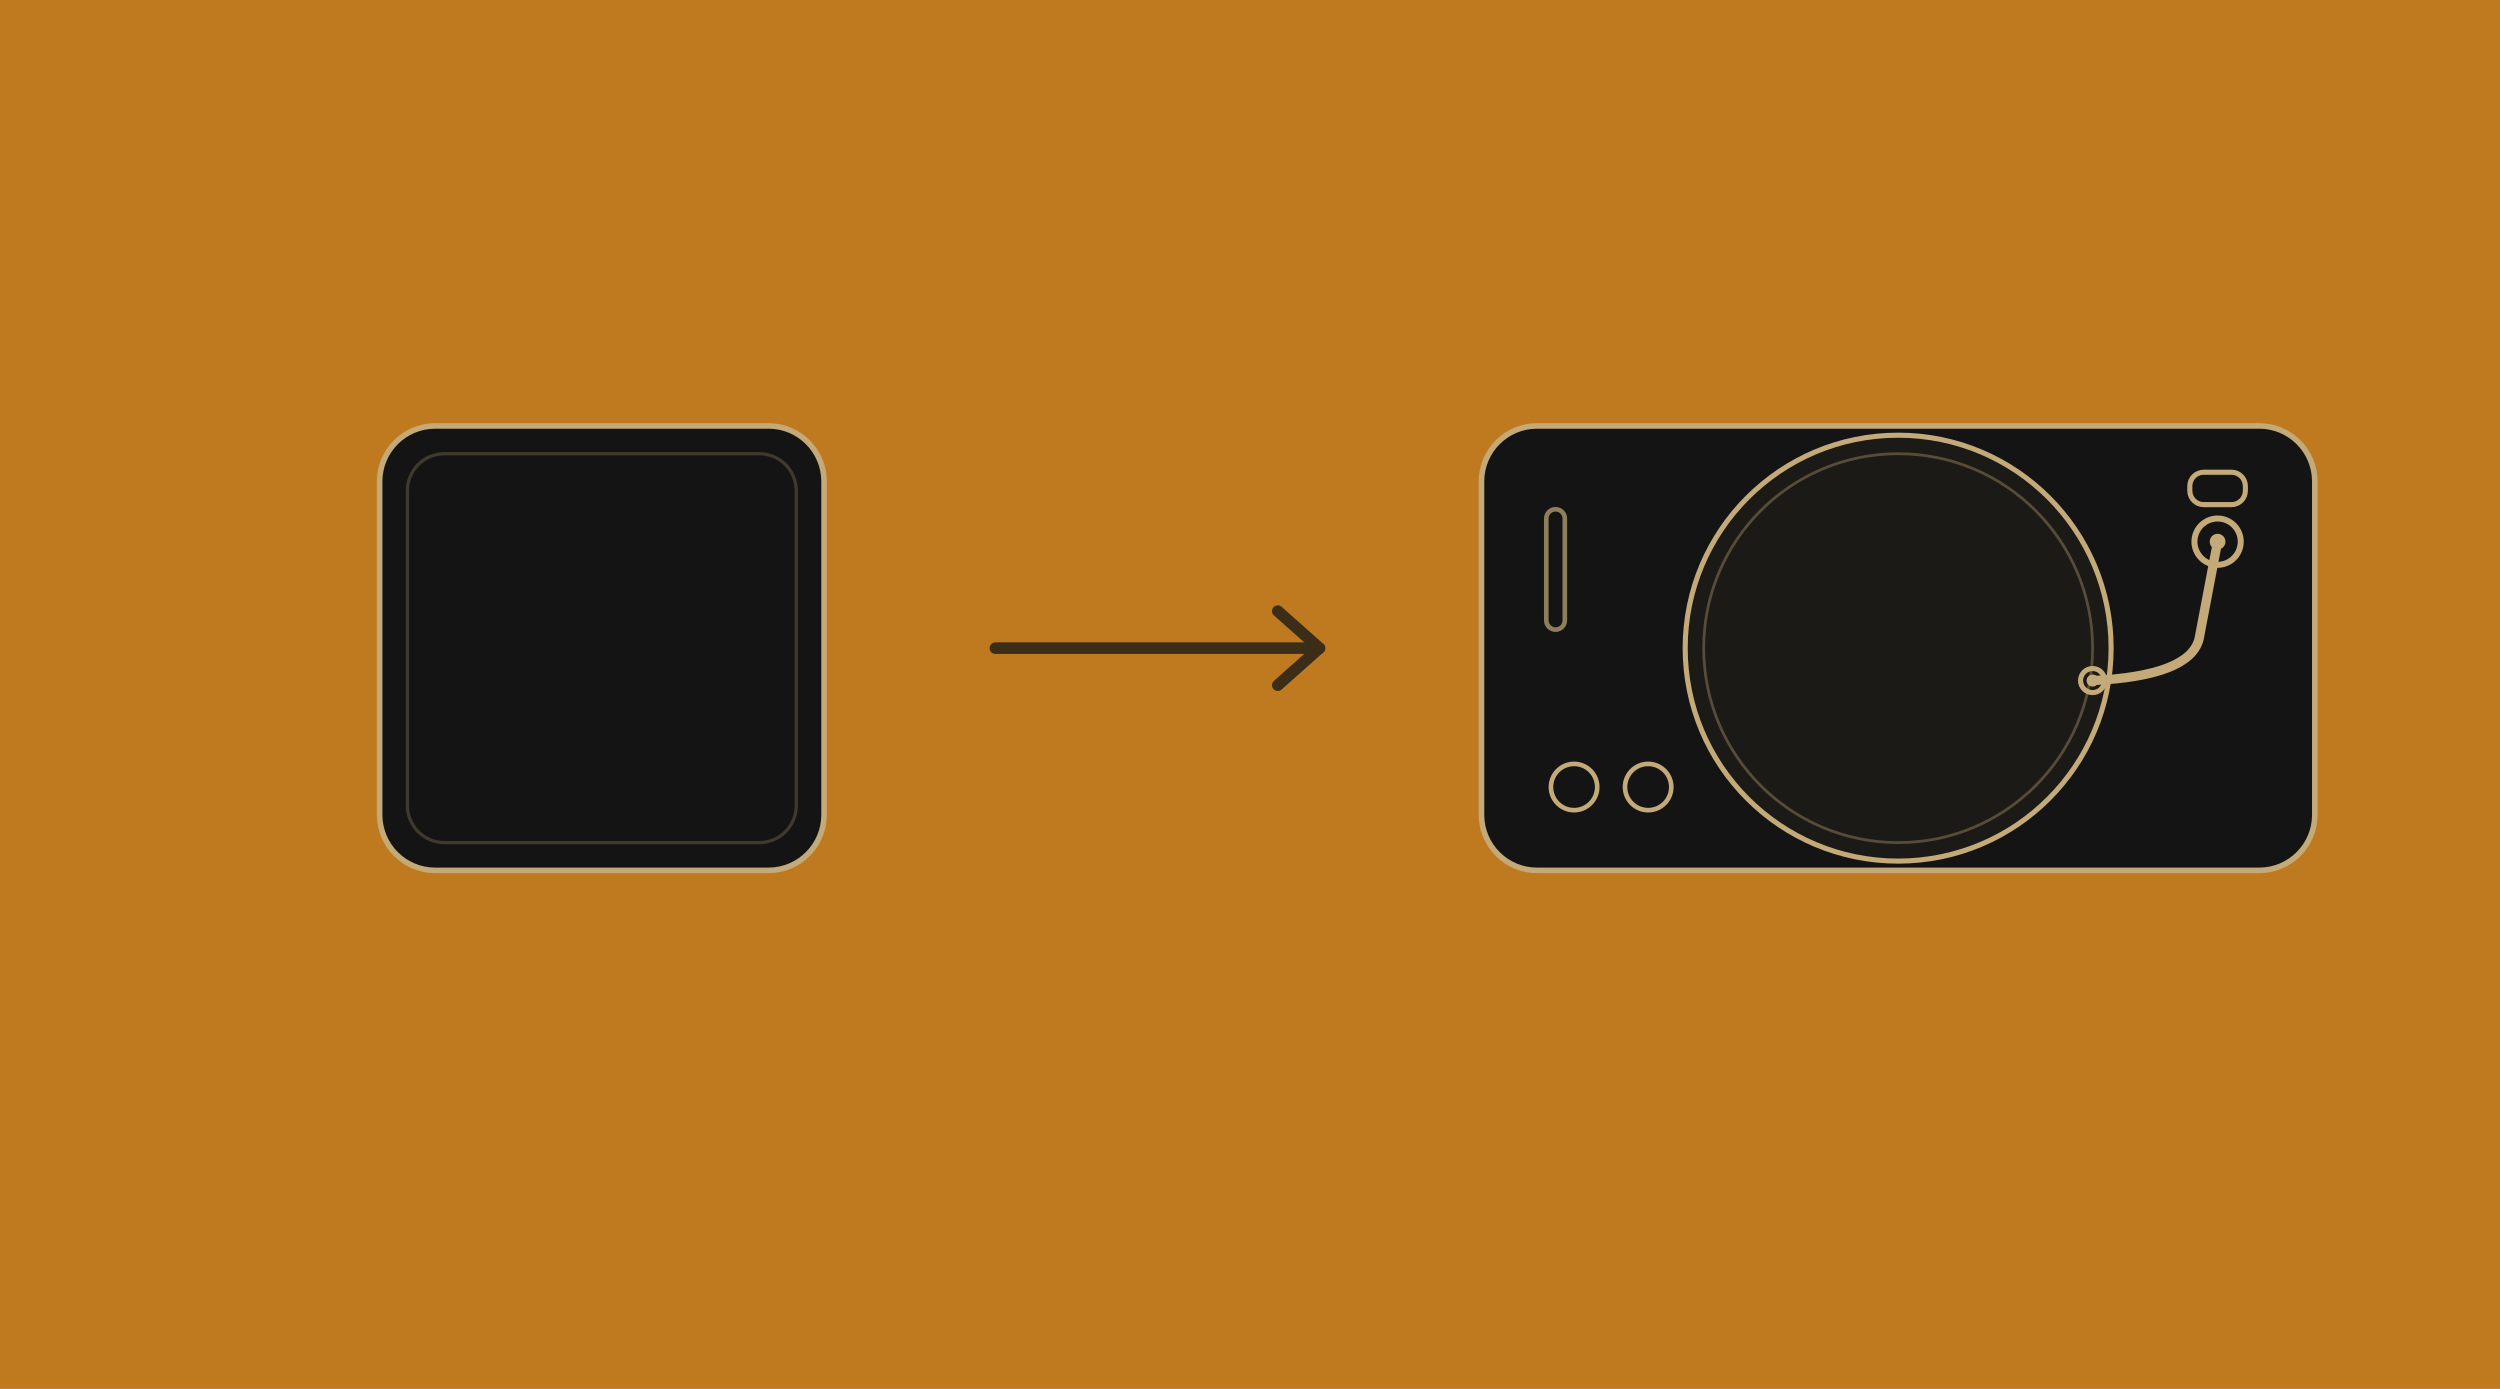
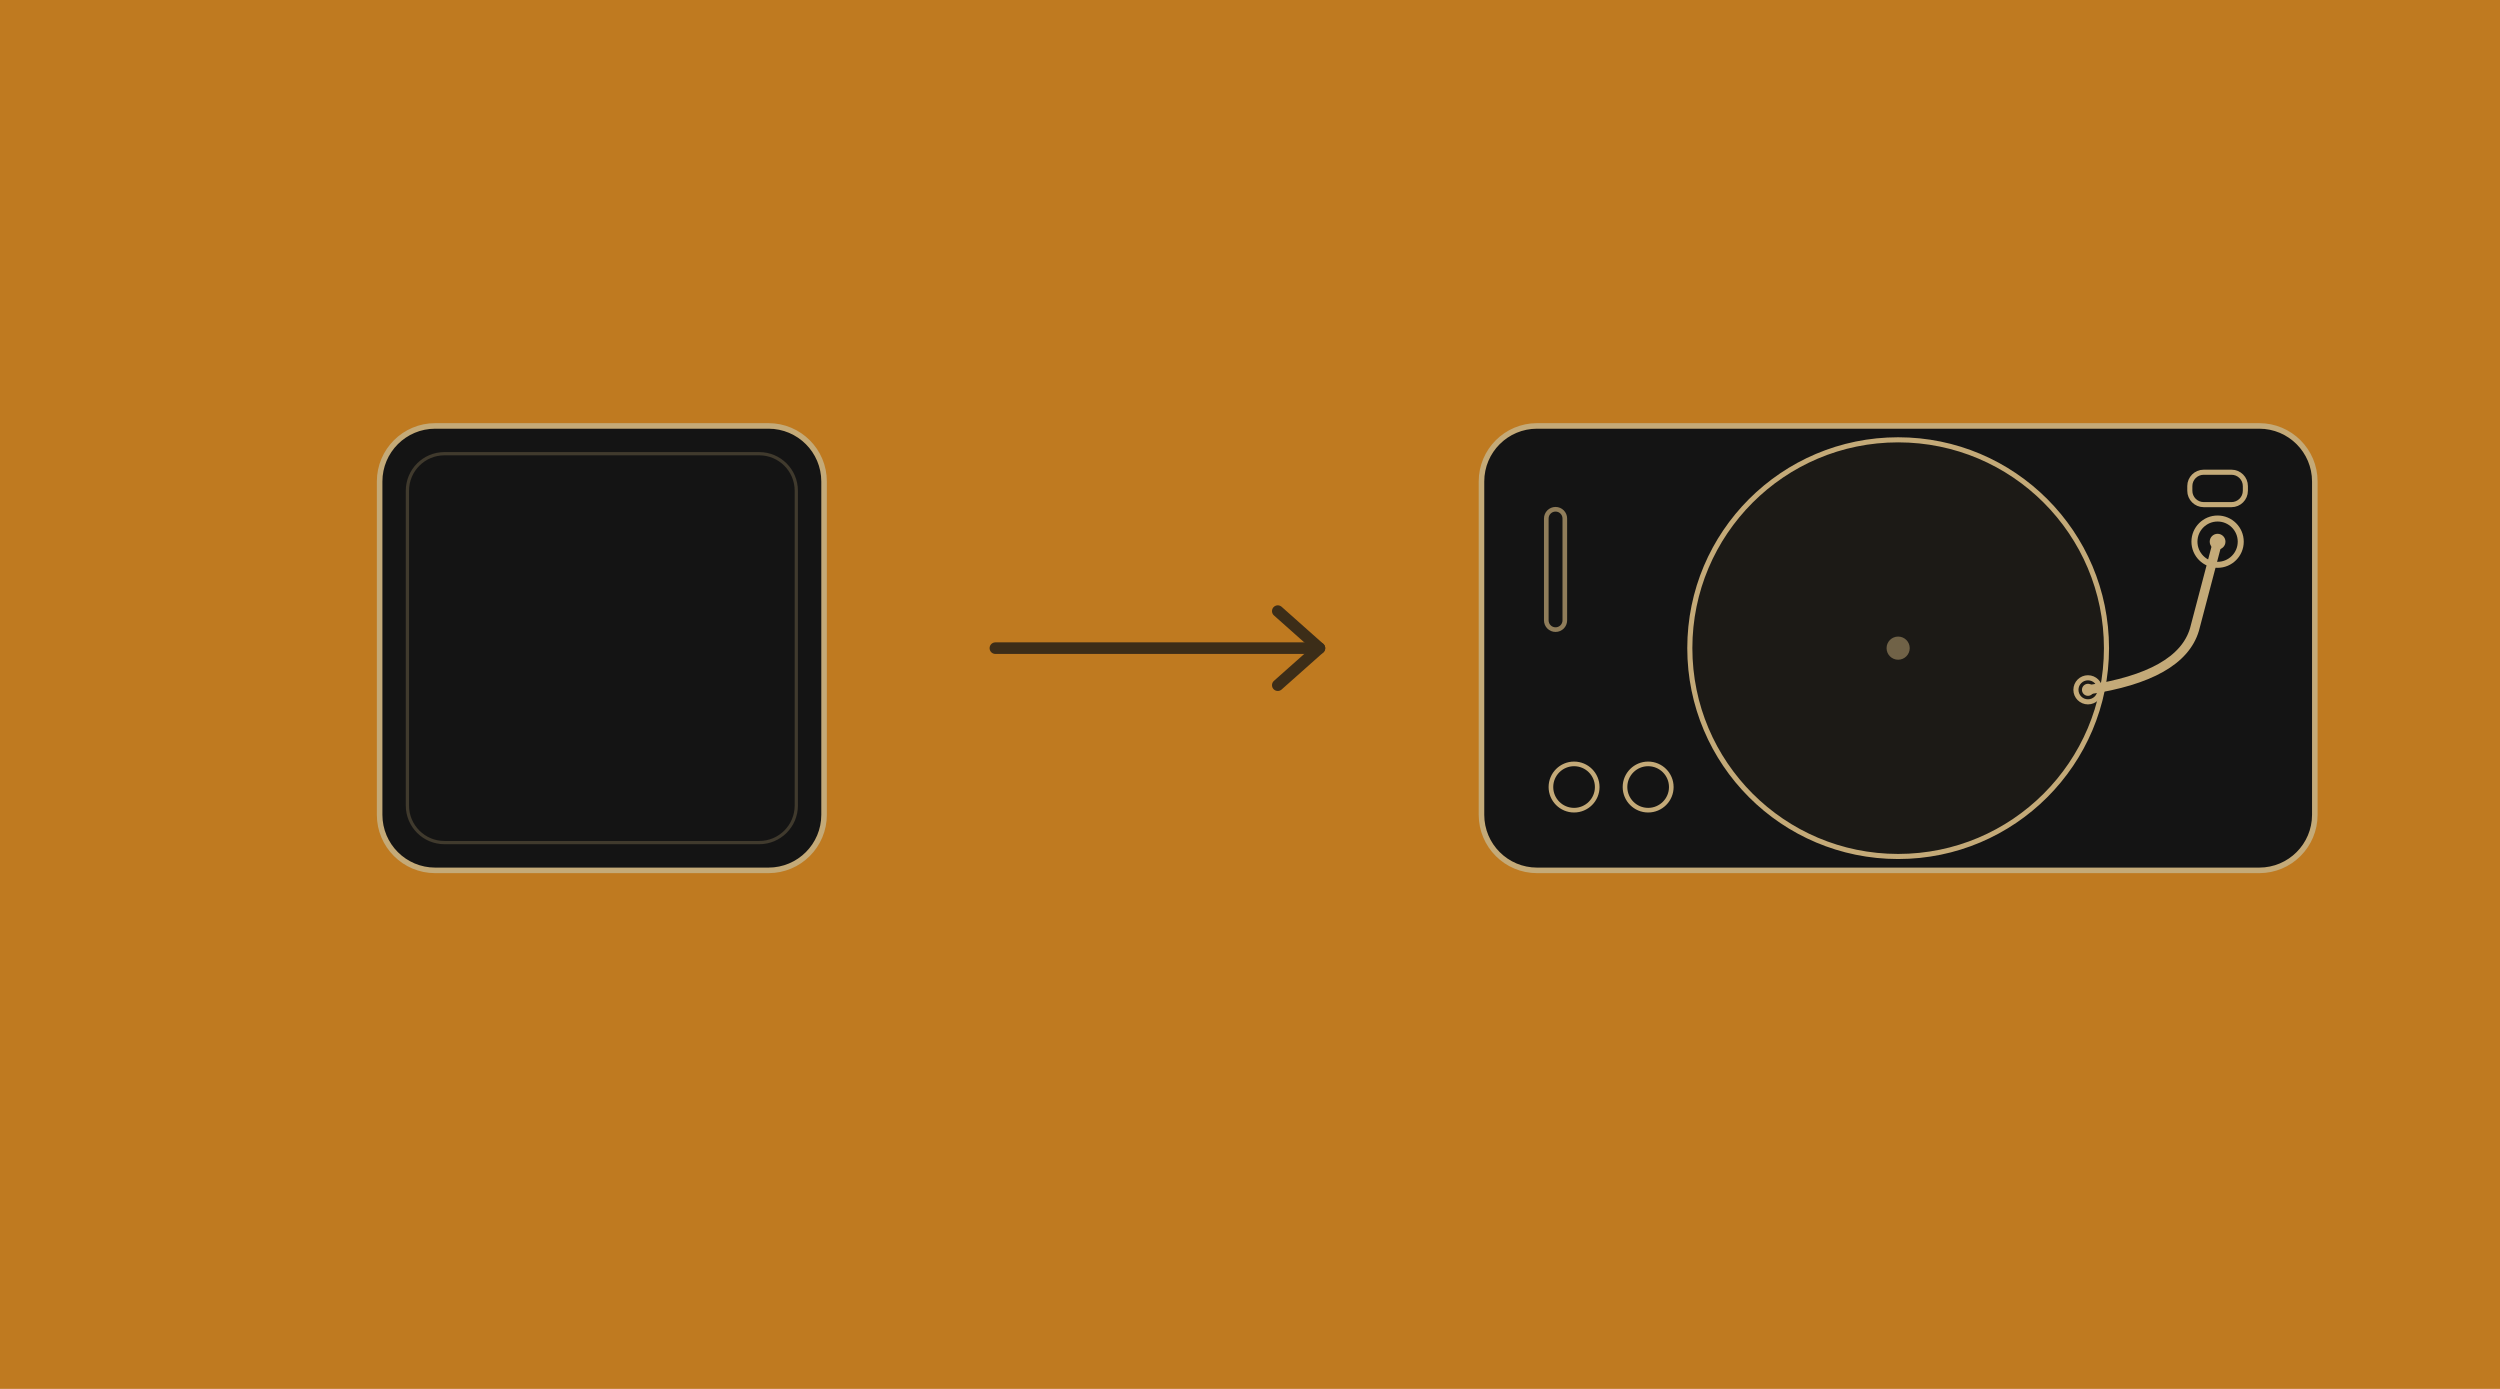
<svg xmlns="http://www.w3.org/2000/svg" width="540" height="300" viewBox="0 0 540 300">
  <rect width="540" height="300" fill="#bf7a20" />
  <g>
    <rect x="82" y="92" width="96" height="96" rx="12" fill="#141414" stroke="#c4aa78" stroke-width="1.2" />
    <rect x="88" y="98" width="84" height="84" rx="8" fill="none" stroke="#c4aa78" stroke-width="0.7" opacity="0.25" />
  </g>
  <g>
    <rect x="320" y="92" width="180" height="96" rx="12" fill="#141414" stroke="#c4aa78" stroke-width="1.2" />
-     <circle cx="410" cy="140" r="46" fill="#1c1a16" stroke="#c4aa78" stroke-width="1.1" />
-     <circle cx="410" cy="140" r="42" fill="none" stroke="#c4aa78" stroke-width="0.6" opacity="0.35" />
+     <circle cx="410" cy="140" r="45" fill="#1c1a16" stroke="#c4aa78" stroke-width="1.1" />
+     <circle cx="410" cy="140" r="2.5" fill="#c4aa78" opacity="0.5" />
    <rect x="473" y="102" width="12" height="7" rx="3" fill="#141414" stroke="#c4aa78" stroke-width="1.1" />
    <circle cx="479" cy="117" r="5" fill="#141414" stroke="#c4aa78" stroke-width="1.3" />
    <circle cx="479" cy="117" r="1.7" fill="#c4aa78" />
-     <path d="M 479 117 L 475 138 Q 473 146 452 147" fill="none" stroke="#c4aa78" stroke-width="2" stroke-linecap="round" stroke-linejoin="round" />
-     <circle cx="452" cy="147" r="2.6" fill="none" stroke="#c4aa78" stroke-width="1.1" />
-     <circle cx="452" cy="147" r="1.3" fill="#c4aa78" />
+     <path d="M 479 117 L 474 136 Q 471 146 451 149" fill="none" stroke="#c4aa78" stroke-width="2" stroke-linecap="round" stroke-linejoin="round" />
+     <circle cx="451" cy="149" r="2.6" fill="none" stroke="#c4aa78" stroke-width="1.1" />
+     <circle cx="451" cy="149" r="1.3" fill="#c4aa78" />
    <circle cx="340" cy="170" r="5" fill="none" stroke="#c4aa78" stroke-width="1" />
    <circle cx="356" cy="170" r="5" fill="none" stroke="#c4aa78" stroke-width="1" />
    <rect x="334" y="110" width="4" height="26" rx="2" fill="none" stroke="#c4aa78" stroke-width="1" opacity="0.7" />
  </g>
  <g opacity="0.8">
    <path d="M 215 140 L 285 140" stroke="#1c1a16" stroke-width="2.5" stroke-linecap="round" />
    <path d="M 276 132 L 285 140 L 276 148" fill="none" stroke="#1c1a16" stroke-width="2.5" stroke-linecap="round" stroke-linejoin="round" />
  </g>
</svg>
